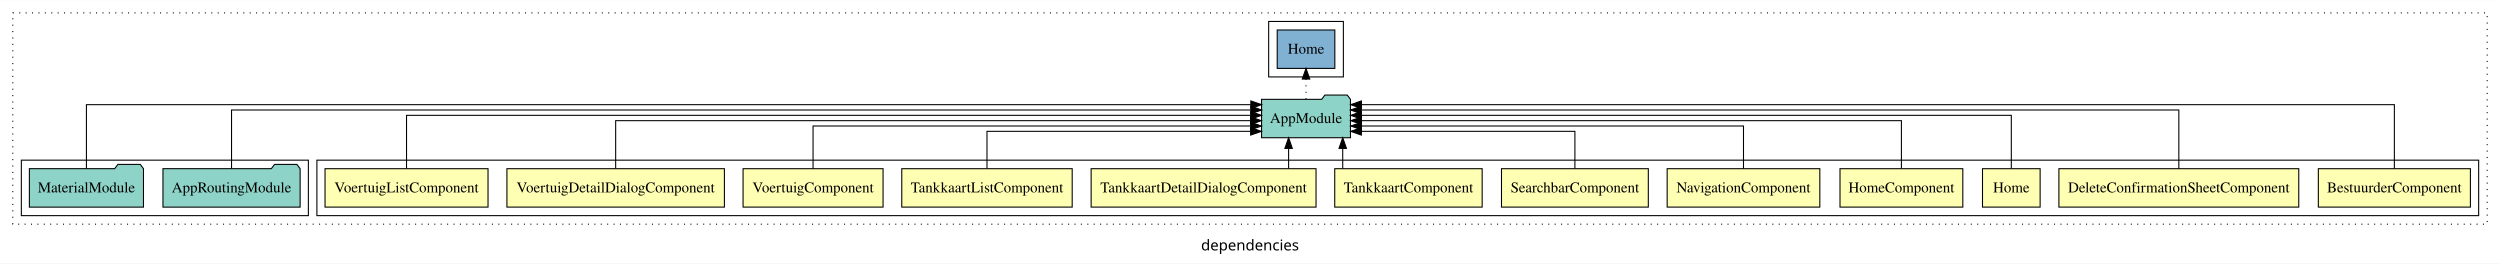
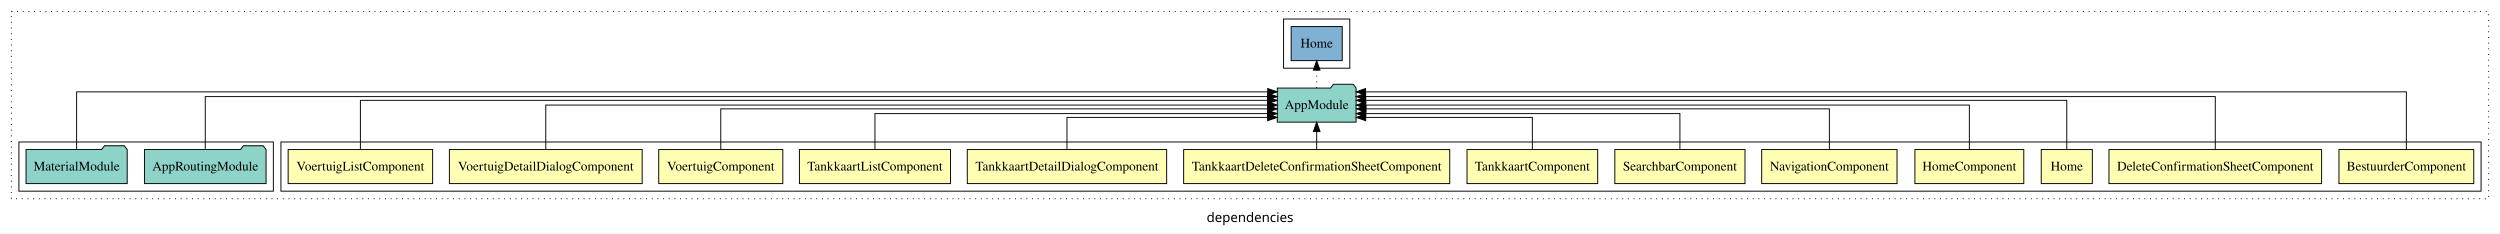
- <svg xmlns="http://www.w3.org/2000/svg" width="2343pt" height="247pt" viewBox="0.00 0.00 2343.00 246.80">
+ <svg xmlns="http://www.w3.org/2000/svg" width="2643pt" height="247pt" viewBox="0.00 0.00 2643.00 246.80">
  <g id="graph0" class="graph" transform="scale(1 1) rotate(0) translate(4 242.8)">
-     <polygon fill="white" stroke="transparent" points="-4,4 -4,-242.8 2339,-242.8 2339,4 -4,4" />
-     <text text-anchor="middle" x="1167.5" y="-8.2" font-family="sans-serif" font-size="14.00">dependencies</text>
+     <polygon fill="white" stroke="transparent" points="-4,4 -4,-242.8 2639,-242.8 2639,4 -4,4" />
+     <text text-anchor="middle" x="1317.5" y="-8.2" font-family="sans-serif" font-size="14.00">dependencies</text>
    <g id="clust1" class="cluster">
-       <polygon fill="none" stroke="black" stroke-dasharray="1,5" points="8,-32.8 8,-230.8 2327,-230.8 2327,-32.8 8,-32.8" />
+       <polygon fill="none" stroke="black" stroke-dasharray="1,5" points="8,-32.8 8,-230.8 2627,-230.8 2627,-32.8 8,-32.8" />
    </g>
    <g id="clust2" class="cluster">
-       <polygon fill="none" stroke="black" points="293,-40.8 293,-92.8 2319,-92.8 2319,-40.8 293,-40.8" />
+       <polygon fill="none" stroke="black" points="293,-40.8 293,-92.8 2619,-92.8 2619,-40.8 293,-40.8" />
    </g>
-     <g id="clust15" class="cluster">
+     <g id="clust16" class="cluster">
      <polygon fill="none" stroke="black" points="16,-40.8 16,-92.8 285,-92.8 285,-40.8 16,-40.8" />
    </g>
-     <g id="clust17" class="cluster">
-       <polygon fill="none" stroke="black" points="1185,-170.8 1185,-222.8 1255,-222.8 1255,-170.8 1185,-170.8" />
+     <g id="clust18" class="cluster">
+       <polygon fill="none" stroke="black" points="1353,-170.8 1353,-222.8 1423,-222.8 1423,-170.8 1353,-170.8" />
    </g>
    <g id="node1" class="node">
-       <polygon fill="#ffffb3" stroke="black" points="2311.26,-84.8 2168.74,-84.8 2168.74,-48.8 2311.26,-48.8 2311.26,-84.8" />
-       <text text-anchor="middle" x="2240" y="-62.6" font-family="Times,serif" font-size="14.00">BestuurderComponent</text>
+       <polygon fill="#ffffb3" stroke="black" points="2611.26,-84.8 2468.74,-84.8 2468.74,-48.8 2611.26,-48.8 2611.26,-84.8" />
+       <text text-anchor="middle" x="2540" y="-62.6" font-family="Times,serif" font-size="14.00">BestuurderComponent</text>
    </g>
-     <g id="node13" class="node">
-       <polygon fill="#8dd3c7" stroke="black" points="1261.66,-149.8 1258.66,-153.8 1237.66,-153.8 1234.66,-149.8 1178.34,-149.8 1178.34,-113.8 1261.66,-113.8 1261.66,-149.8" />
-       <text text-anchor="middle" x="1220" y="-127.6" font-family="Times,serif" font-size="14.00">AppModule</text>
+     <g id="node14" class="node">
+       <polygon fill="#8dd3c7" stroke="black" points="1429.66,-149.8 1426.66,-153.8 1405.66,-153.8 1402.66,-149.8 1346.34,-149.8 1346.34,-113.8 1429.66,-113.8 1429.66,-149.8" />
+       <text text-anchor="middle" x="1388" y="-127.6" font-family="Times,serif" font-size="14.00">AppModule</text>
    </g>
    <g id="edge1" class="edge">
-       <path fill="none" stroke="black" d="M2240,-84.89C2240,-107.93 2240,-144.8 2240,-144.8 2240,-144.8 1271.89,-144.8 1271.89,-144.8" />
-       <polygon fill="black" stroke="black" points="1271.89,-141.3 1261.89,-144.8 1271.89,-148.3 1271.89,-141.3" />
+       <path fill="none" stroke="black" d="M2540,-85.12C2540,-108.46 2540,-145.8 2540,-145.8 2540,-145.8 1439.68,-145.8 1439.68,-145.8" />
+       <polygon fill="black" stroke="black" points="1439.68,-142.3 1429.68,-145.8 1439.68,-149.3 1439.68,-142.3" />
    </g>
    <g id="node2" class="node">
-       <polygon fill="#ffffb3" stroke="black" points="2150.4,-84.8 1925.6,-84.8 1925.6,-48.8 2150.4,-48.8 2150.4,-84.8" />
-       <text text-anchor="middle" x="2038" y="-62.6" font-family="Times,serif" font-size="14.00">DeleteConfirmationSheetComponent</text>
+       <polygon fill="#ffffb3" stroke="black" points="2450.4,-84.8 2225.6,-84.8 2225.6,-48.8 2450.4,-48.8 2450.4,-84.8" />
+       <text text-anchor="middle" x="2338" y="-62.6" font-family="Times,serif" font-size="14.00">DeleteConfirmationSheetComponent</text>
    </g>
    <g id="edge2" class="edge">
-       <path fill="none" stroke="black" d="M2038,-84.84C2038,-106.46 2038,-139.8 2038,-139.8 2038,-139.8 1271.69,-139.8 1271.69,-139.8" />
-       <polygon fill="black" stroke="black" points="1271.69,-136.3 1261.69,-139.8 1271.69,-143.3 1271.69,-136.3" />
+       <path fill="none" stroke="black" d="M2338,-85.09C2338,-107.01 2338,-140.8 2338,-140.8 2338,-140.8 1439.74,-140.8 1439.74,-140.8" />
+       <polygon fill="black" stroke="black" points="1439.74,-137.3 1429.74,-140.8 1439.74,-144.3 1439.74,-137.3" />
    </g>
    <g id="node3" class="node">
-       <polygon fill="#ffffb3" stroke="black" points="1908,-84.8 1854,-84.8 1854,-48.8 1908,-48.8 1908,-84.8" />
-       <text text-anchor="middle" x="1881" y="-62.6" font-family="Times,serif" font-size="14.00">Home</text>
+       <polygon fill="#ffffb3" stroke="black" points="2208,-84.8 2154,-84.8 2154,-48.8 2208,-48.8 2208,-84.8" />
+       <text text-anchor="middle" x="2181" y="-62.6" font-family="Times,serif" font-size="14.00">Home</text>
    </g>
    <g id="edge3" class="edge">
-       <path fill="none" stroke="black" d="M1881,-85.02C1881,-105.17 1881,-134.8 1881,-134.8 1881,-134.8 1271.85,-134.8 1271.85,-134.8" />
-       <polygon fill="black" stroke="black" points="1271.85,-131.3 1261.85,-134.8 1271.85,-138.3 1271.85,-131.3" />
+       <path fill="none" stroke="black" d="M2181,-84.83C2181,-105.57 2181,-136.8 2181,-136.8 2181,-136.8 1439.8,-136.8 1439.8,-136.8" />
+       <polygon fill="black" stroke="black" points="1439.8,-133.3 1429.8,-136.8 1439.8,-140.3 1439.8,-133.3" />
    </g>
    <g id="node4" class="node">
-       <polygon fill="#ffffb3" stroke="black" points="1835.55,-84.8 1720.45,-84.8 1720.45,-48.8 1835.55,-48.8 1835.55,-84.8" />
-       <text text-anchor="middle" x="1778" y="-62.6" font-family="Times,serif" font-size="14.00">HomeComponent</text>
+       <polygon fill="#ffffb3" stroke="black" points="2135.55,-84.8 2020.45,-84.8 2020.45,-48.8 2135.55,-48.8 2135.55,-84.8" />
+       <text text-anchor="middle" x="2078" y="-62.6" font-family="Times,serif" font-size="14.00">HomeComponent</text>
    </g>
    <g id="edge4" class="edge">
-       <path fill="none" stroke="black" d="M1778,-85.02C1778,-103.63 1778,-129.8 1778,-129.8 1778,-129.8 1271.94,-129.8 1271.94,-129.8" />
-       <polygon fill="black" stroke="black" points="1271.94,-126.3 1261.94,-129.8 1271.94,-133.3 1271.94,-126.3" />
+       <path fill="none" stroke="black" d="M2078,-84.91C2078,-104.14 2078,-131.8 2078,-131.8 2078,-131.8 1439.87,-131.8 1439.87,-131.8" />
+       <polygon fill="black" stroke="black" points="1439.87,-128.3 1429.87,-131.8 1439.87,-135.3 1439.87,-128.3" />
    </g>
    <g id="node5" class="node">
-       <polygon fill="#ffffb3" stroke="black" points="1701.54,-84.8 1558.46,-84.8 1558.46,-48.8 1701.54,-48.8 1701.54,-84.8" />
-       <text text-anchor="middle" x="1630" y="-62.6" font-family="Times,serif" font-size="14.00">NavigationComponent</text>
+       <polygon fill="#ffffb3" stroke="black" points="2001.54,-84.8 1858.46,-84.8 1858.46,-48.8 2001.54,-48.8 2001.54,-84.8" />
+       <text text-anchor="middle" x="1930" y="-62.6" font-family="Times,serif" font-size="14.00">NavigationComponent</text>
    </g>
    <g id="edge5" class="edge">
-       <path fill="none" stroke="black" d="M1630,-84.83C1630,-101.86 1630,-124.8 1630,-124.8 1630,-124.8 1271.95,-124.8 1271.95,-124.8" />
-       <polygon fill="black" stroke="black" points="1271.95,-121.3 1261.95,-124.8 1271.95,-128.3 1271.95,-121.3" />
+       <path fill="none" stroke="black" d="M1930,-85.1C1930,-103.07 1930,-127.8 1930,-127.8 1930,-127.8 1440.08,-127.8 1440.08,-127.8" />
+       <polygon fill="black" stroke="black" points="1440.08,-124.3 1430.08,-127.8 1440.08,-131.3 1440.08,-124.3" />
    </g>
    <g id="node6" class="node">
-       <polygon fill="#ffffb3" stroke="black" points="1540.8,-84.8 1403.2,-84.8 1403.2,-48.8 1540.8,-48.8 1540.8,-84.8" />
-       <text text-anchor="middle" x="1472" y="-62.6" font-family="Times,serif" font-size="14.00">SearchbarComponent</text>
+       <polygon fill="#ffffb3" stroke="black" points="1840.8,-84.8 1703.2,-84.8 1703.2,-48.8 1840.8,-48.8 1840.8,-84.8" />
+       <text text-anchor="middle" x="1772" y="-62.6" font-family="Times,serif" font-size="14.00">SearchbarComponent</text>
    </g>
    <g id="edge6" class="edge">
-       <path fill="none" stroke="black" d="M1472,-85.04C1472,-100.37 1472,-119.8 1472,-119.8 1472,-119.8 1271.9,-119.8 1271.9,-119.8" />
-       <polygon fill="black" stroke="black" points="1271.9,-116.3 1261.9,-119.8 1271.9,-123.3 1271.9,-116.3" />
+       <path fill="none" stroke="black" d="M1772,-84.83C1772,-101.2 1772,-122.8 1772,-122.8 1772,-122.8 1439.83,-122.8 1439.83,-122.8" />
+       <polygon fill="black" stroke="black" points="1439.83,-119.3 1429.83,-122.8 1439.83,-126.3 1439.83,-119.3" />
    </g>
    <g id="node7" class="node">
-       <polygon fill="#ffffb3" stroke="black" points="1385.08,-84.8 1246.92,-84.8 1246.92,-48.8 1385.08,-48.8 1385.08,-84.8" />
-       <text text-anchor="middle" x="1316" y="-62.6" font-family="Times,serif" font-size="14.00">TankkaartComponent</text>
+       <polygon fill="#ffffb3" stroke="black" points="1685.08,-84.8 1546.92,-84.8 1546.92,-48.8 1685.08,-48.8 1685.08,-84.8" />
+       <text text-anchor="middle" x="1616" y="-62.6" font-family="Times,serif" font-size="14.00">TankkaartComponent</text>
    </g>
    <g id="edge7" class="edge">
-       <path fill="none" stroke="black" d="M1254.4,-84.91C1254.4,-84.91 1254.4,-103.79 1254.4,-103.79" />
-       <polygon fill="black" stroke="black" points="1250.9,-103.79 1254.4,-113.79 1257.9,-103.79 1250.9,-103.79" />
+       <path fill="none" stroke="black" d="M1616,-84.99C1616,-99.98 1616,-118.8 1616,-118.8 1616,-118.8 1439.82,-118.8 1439.82,-118.8" />
+       <polygon fill="black" stroke="black" points="1439.82,-115.3 1429.82,-118.8 1439.82,-122.3 1439.82,-115.3" />
    </g>
    <g id="node8" class="node">
+       <polygon fill="#ffffb3" stroke="black" points="1528.65,-84.8 1247.35,-84.8 1247.35,-48.8 1528.65,-48.8 1528.65,-84.8" />
+       <text text-anchor="middle" x="1388" y="-62.6" font-family="Times,serif" font-size="14.00">TankkaartDeleteConfirmationSheetComponent</text>
+     </g>
+     <g id="edge8" class="edge">
+       <path fill="none" stroke="black" d="M1388,-84.91C1388,-84.91 1388,-103.79 1388,-103.79" />
+       <polygon fill="black" stroke="black" points="1384.5,-103.79 1388,-113.79 1391.5,-103.79 1384.5,-103.79" />
+     </g>
+     <g id="node9" class="node">
      <polygon fill="#ffffb3" stroke="black" points="1229.39,-84.8 1018.61,-84.8 1018.61,-48.8 1229.39,-48.8 1229.39,-84.8" />
      <text text-anchor="middle" x="1124" y="-62.6" font-family="Times,serif" font-size="14.00">TankkaartDetailDialogComponent</text>
    </g>
-     <g id="edge8" class="edge">
-       <path fill="none" stroke="black" d="M1203.68,-84.91C1203.68,-84.91 1203.68,-103.79 1203.68,-103.79" />
-       <polygon fill="black" stroke="black" points="1200.18,-103.79 1203.68,-113.79 1207.18,-103.79 1200.18,-103.79" />
+     <g id="edge9" class="edge">
+       <path fill="none" stroke="black" d="M1124,-84.99C1124,-99.98 1124,-118.8 1124,-118.8 1124,-118.8 1336.17,-118.8 1336.17,-118.8" />
+       <polygon fill="black" stroke="black" points="1336.17,-122.3 1346.17,-118.8 1336.17,-115.3 1336.17,-122.3" />
    </g>
-     <g id="node9" class="node">
+     <g id="node10" class="node">
      <polygon fill="#ffffb3" stroke="black" points="1000.86,-84.8 841.14,-84.8 841.14,-48.8 1000.86,-48.8 1000.86,-84.8" />
      <text text-anchor="middle" x="921" y="-62.6" font-family="Times,serif" font-size="14.00">TankkaartListComponent</text>
    </g>
-     <g id="edge9" class="edge">
-       <path fill="none" stroke="black" d="M921,-85.04C921,-100.37 921,-119.8 921,-119.8 921,-119.8 1168.11,-119.8 1168.11,-119.8" />
-       <polygon fill="black" stroke="black" points="1168.11,-123.3 1178.11,-119.8 1168.11,-116.3 1168.11,-123.3" />
+     <g id="edge10" class="edge">
+       <path fill="none" stroke="black" d="M921,-84.83C921,-101.2 921,-122.8 921,-122.8 921,-122.8 1336.15,-122.8 1336.15,-122.8" />
+       <polygon fill="black" stroke="black" points="1336.15,-126.3 1346.15,-122.8 1336.15,-119.3 1336.15,-126.3" />
    </g>
-     <g id="node10" class="node">
+     <g id="node11" class="node">
      <polygon fill="#ffffb3" stroke="black" points="823.6,-84.8 692.4,-84.8 692.4,-48.8 823.6,-48.8 823.6,-84.8" />
      <text text-anchor="middle" x="758" y="-62.6" font-family="Times,serif" font-size="14.00">VoertuigComponent</text>
    </g>
-     <g id="edge10" class="edge">
-       <path fill="none" stroke="black" d="M758,-84.83C758,-101.86 758,-124.8 758,-124.8 758,-124.8 1168.19,-124.8 1168.19,-124.8" />
-       <polygon fill="black" stroke="black" points="1168.19,-128.3 1178.19,-124.8 1168.19,-121.3 1168.19,-128.3" />
+     <g id="edge11" class="edge">
+       <path fill="none" stroke="black" d="M758,-85.1C758,-103.07 758,-127.8 758,-127.8 758,-127.8 1336.18,-127.8 1336.18,-127.8" />
+       <polygon fill="black" stroke="black" points="1336.18,-131.3 1346.18,-127.8 1336.18,-124.3 1336.18,-131.3" />
    </g>
-     <g id="node11" class="node">
+     <g id="node12" class="node">
      <polygon fill="#ffffb3" stroke="black" points="674.91,-84.8 471.09,-84.8 471.09,-48.8 674.91,-48.8 674.91,-84.8" />
      <text text-anchor="middle" x="573" y="-62.6" font-family="Times,serif" font-size="14.00">VoertuigDetailDialogComponent</text>
    </g>
-     <g id="edge11" class="edge">
-       <path fill="none" stroke="black" d="M573,-85.02C573,-103.63 573,-129.8 573,-129.8 573,-129.8 1168.05,-129.8 1168.05,-129.8" />
-       <polygon fill="black" stroke="black" points="1168.05,-133.3 1178.05,-129.8 1168.05,-126.3 1168.05,-133.3" />
+     <g id="edge12" class="edge">
+       <path fill="none" stroke="black" d="M573,-84.91C573,-104.14 573,-131.8 573,-131.8 573,-131.8 1336.18,-131.8 1336.18,-131.8" />
+       <polygon fill="black" stroke="black" points="1336.18,-135.3 1346.18,-131.8 1336.18,-128.3 1336.18,-135.3" />
    </g>
-     <g id="node12" class="node">
+     <g id="node13" class="node">
      <polygon fill="#ffffb3" stroke="black" points="453.38,-84.8 300.62,-84.8 300.62,-48.8 453.38,-48.8 453.38,-84.8" />
      <text text-anchor="middle" x="377" y="-62.6" font-family="Times,serif" font-size="14.00">VoertuigListComponent</text>
    </g>
-     <g id="edge12" class="edge">
-       <path fill="none" stroke="black" d="M377,-85.02C377,-105.17 377,-134.8 377,-134.8 377,-134.8 1168.2,-134.8 1168.2,-134.8" />
-       <polygon fill="black" stroke="black" points="1168.2,-138.3 1178.2,-134.8 1168.2,-131.3 1168.2,-138.3" />
+     <g id="edge13" class="edge">
+       <path fill="none" stroke="black" d="M377,-84.83C377,-105.57 377,-136.8 377,-136.8 377,-136.8 1336.16,-136.8 1336.16,-136.8" />
+       <polygon fill="black" stroke="black" points="1336.16,-140.3 1346.16,-136.8 1336.16,-133.3 1336.16,-140.3" />
    </g>
-     <g id="node16" class="node">
-       <polygon fill="#80b1d3" stroke="black" points="1247,-214.8 1193,-214.8 1193,-178.8 1247,-178.8 1247,-214.8" />
-       <text text-anchor="middle" x="1220" y="-192.6" font-family="Times,serif" font-size="14.00">Home </text>
+     <g id="node17" class="node">
+       <polygon fill="#80b1d3" stroke="black" points="1415,-214.8 1361,-214.8 1361,-178.8 1415,-178.8 1415,-214.8" />
+       <text text-anchor="middle" x="1388" y="-192.6" font-family="Times,serif" font-size="14.00">Home </text>
    </g>
-     <g id="edge15" class="edge">
-       <path fill="none" stroke="black" stroke-dasharray="1,5" d="M1220,-149.91C1220,-149.91 1220,-168.79 1220,-168.79" />
-       <polygon fill="black" stroke="black" points="1216.5,-168.79 1220,-178.79 1223.5,-168.79 1216.5,-168.79" />
+     <g id="edge16" class="edge">
+       <path fill="none" stroke="black" stroke-dasharray="1,5" d="M1388,-149.91C1388,-149.91 1388,-168.79 1388,-168.79" />
+       <polygon fill="black" stroke="black" points="1384.5,-168.79 1388,-178.79 1391.5,-168.79 1384.5,-168.79" />
    </g>
-     <g id="node14" class="node">
+     <g id="node15" class="node">
      <polygon fill="#8dd3c7" stroke="black" points="277.28,-84.8 274.28,-88.8 253.28,-88.8 250.28,-84.8 148.72,-84.8 148.72,-48.8 277.28,-48.8 277.28,-84.8" />
      <text text-anchor="middle" x="213" y="-62.6" font-family="Times,serif" font-size="14.00">AppRoutingModule</text>
    </g>
-     <g id="edge13" class="edge">
-       <path fill="none" stroke="black" d="M213,-84.84C213,-106.46 213,-139.8 213,-139.8 213,-139.8 1168.33,-139.8 1168.33,-139.8" />
-       <polygon fill="black" stroke="black" points="1168.33,-143.3 1178.33,-139.8 1168.33,-136.3 1168.33,-143.3" />
+     <g id="edge14" class="edge">
+       <path fill="none" stroke="black" d="M213,-85.09C213,-107.01 213,-140.8 213,-140.8 213,-140.8 1336.18,-140.8 1336.18,-140.8" />
+       <polygon fill="black" stroke="black" points="1336.18,-144.3 1346.18,-140.8 1336.18,-137.3 1336.18,-144.3" />
    </g>
-     <g id="node15" class="node">
+     <g id="node16" class="node">
      <polygon fill="#8dd3c7" stroke="black" points="130.47,-84.8 127.47,-88.8 106.47,-88.8 103.47,-84.8 23.53,-84.8 23.53,-48.8 130.47,-48.8 130.47,-84.8" />
      <text text-anchor="middle" x="77" y="-62.6" font-family="Times,serif" font-size="14.00">MaterialModule</text>
    </g>
-     <g id="edge14" class="edge">
-       <path fill="none" stroke="black" d="M77,-84.89C77,-107.93 77,-144.8 77,-144.8 77,-144.8 1168.31,-144.8 1168.31,-144.8" />
-       <polygon fill="black" stroke="black" points="1168.31,-148.3 1178.31,-144.8 1168.31,-141.3 1168.31,-148.3" />
+     <g id="edge15" class="edge">
+       <path fill="none" stroke="black" d="M77,-85.12C77,-108.46 77,-145.8 77,-145.8 77,-145.8 1336.23,-145.8 1336.23,-145.8" />
+       <polygon fill="black" stroke="black" points="1336.23,-149.3 1346.23,-145.8 1336.23,-142.3 1336.23,-149.3" />
    </g>
  </g>
</svg>
